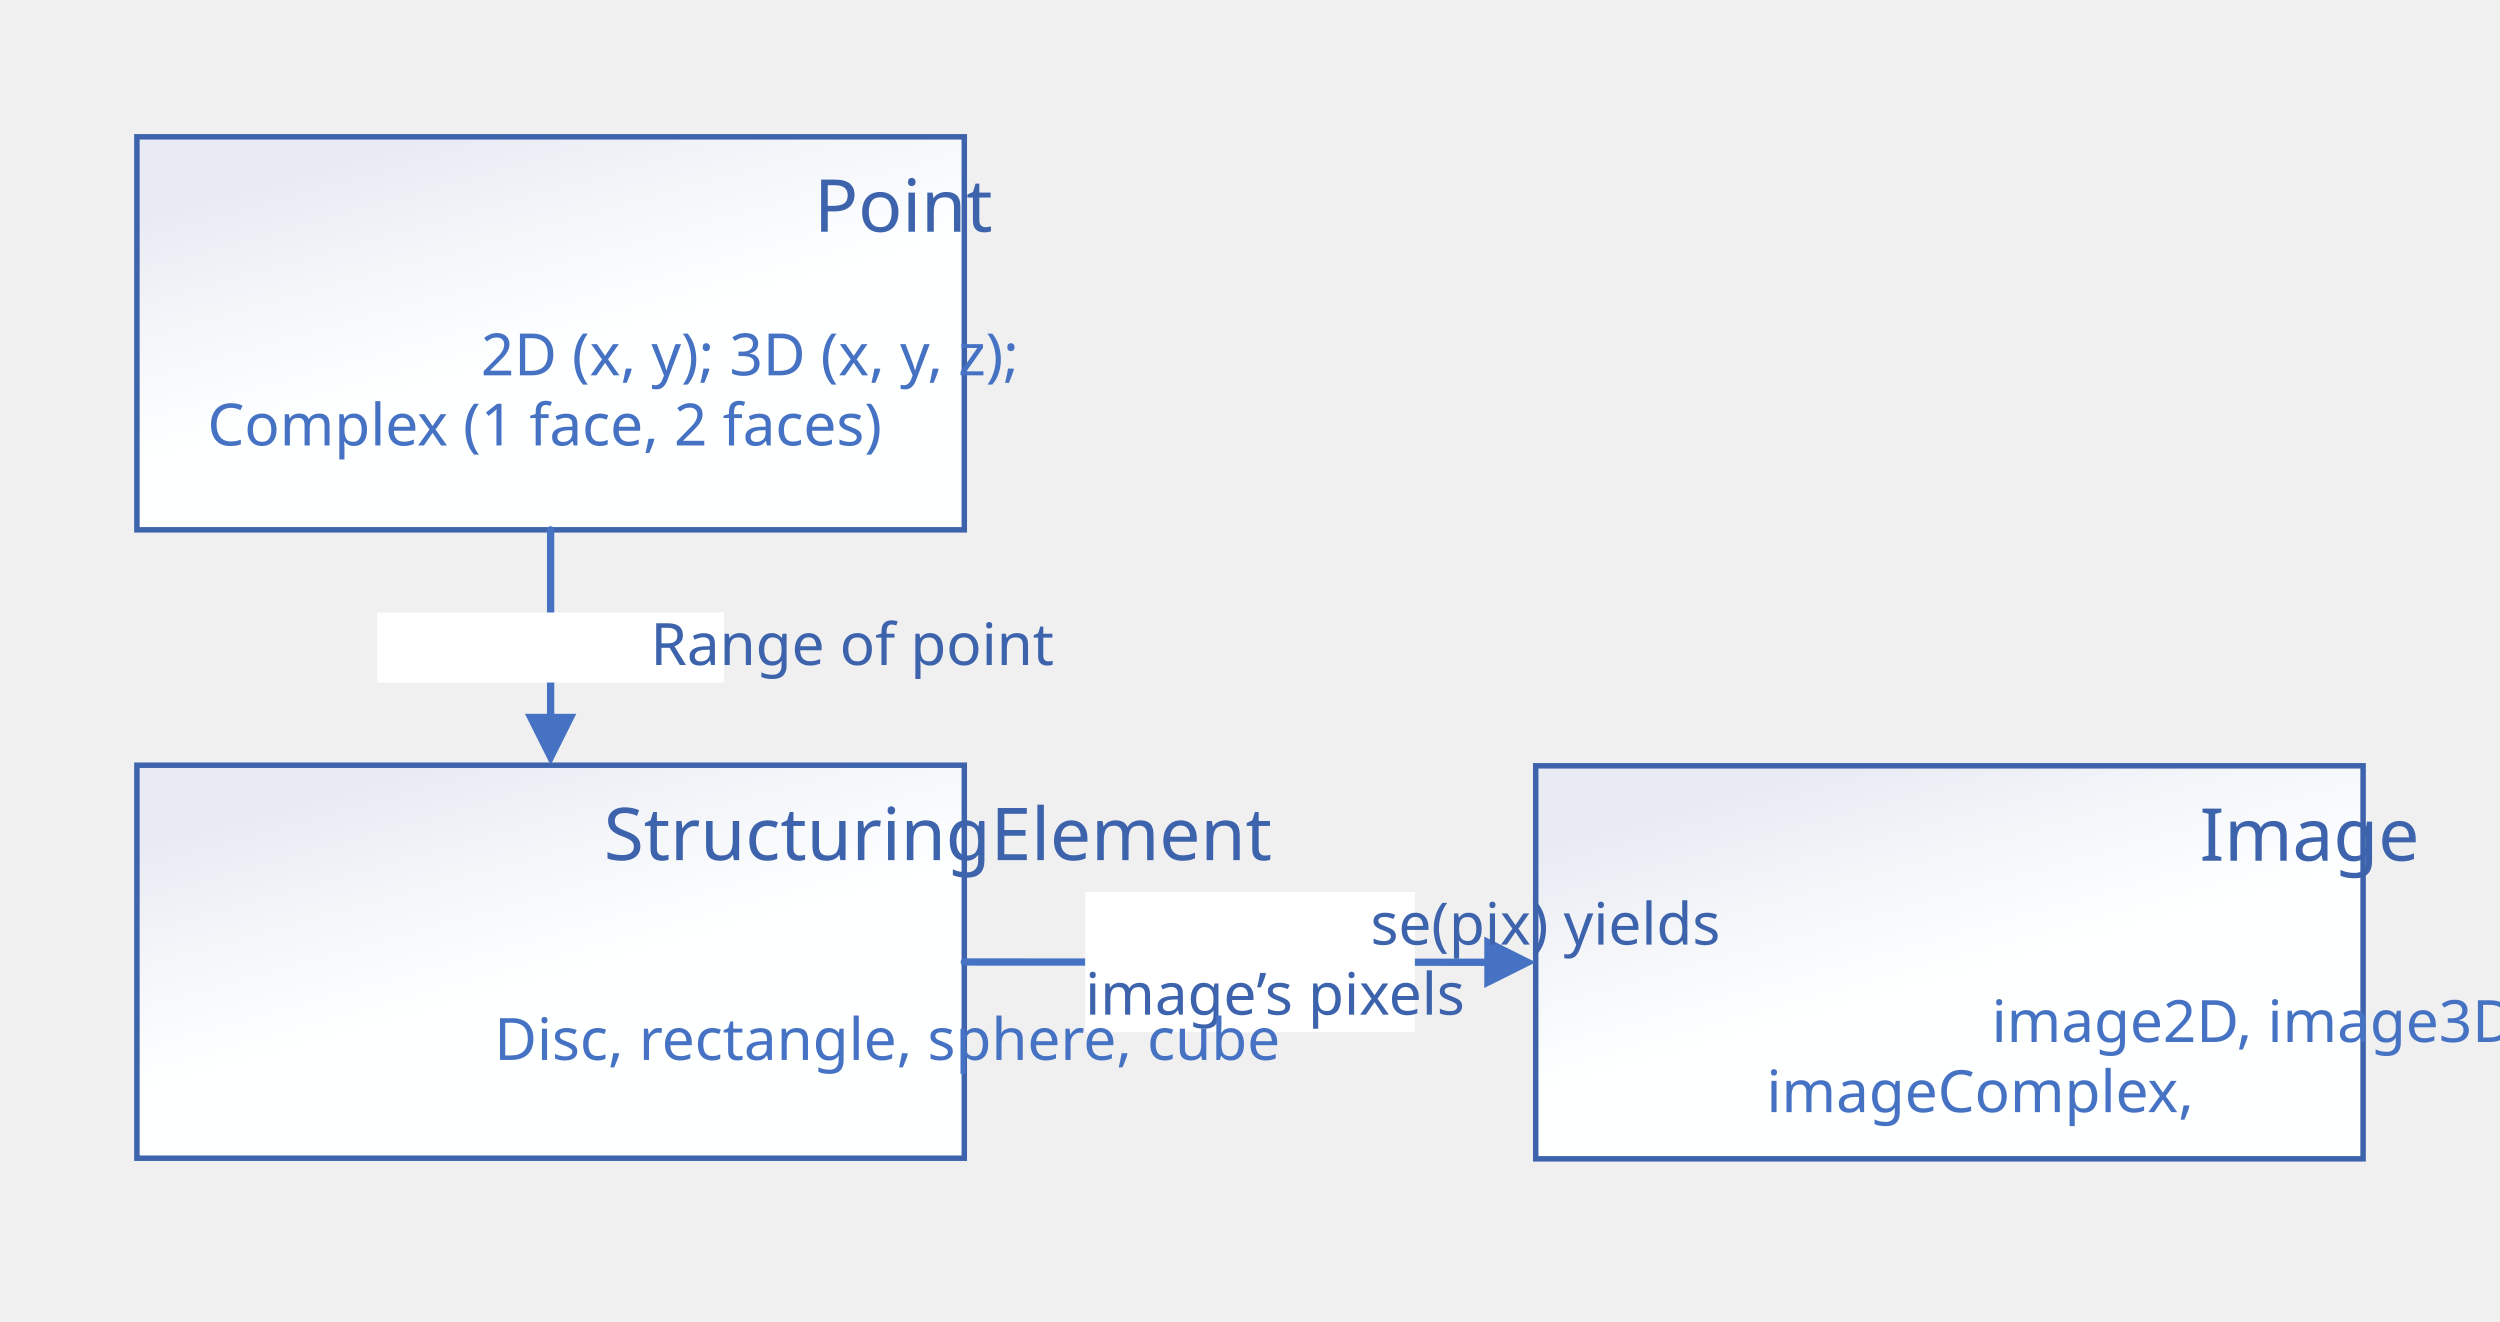
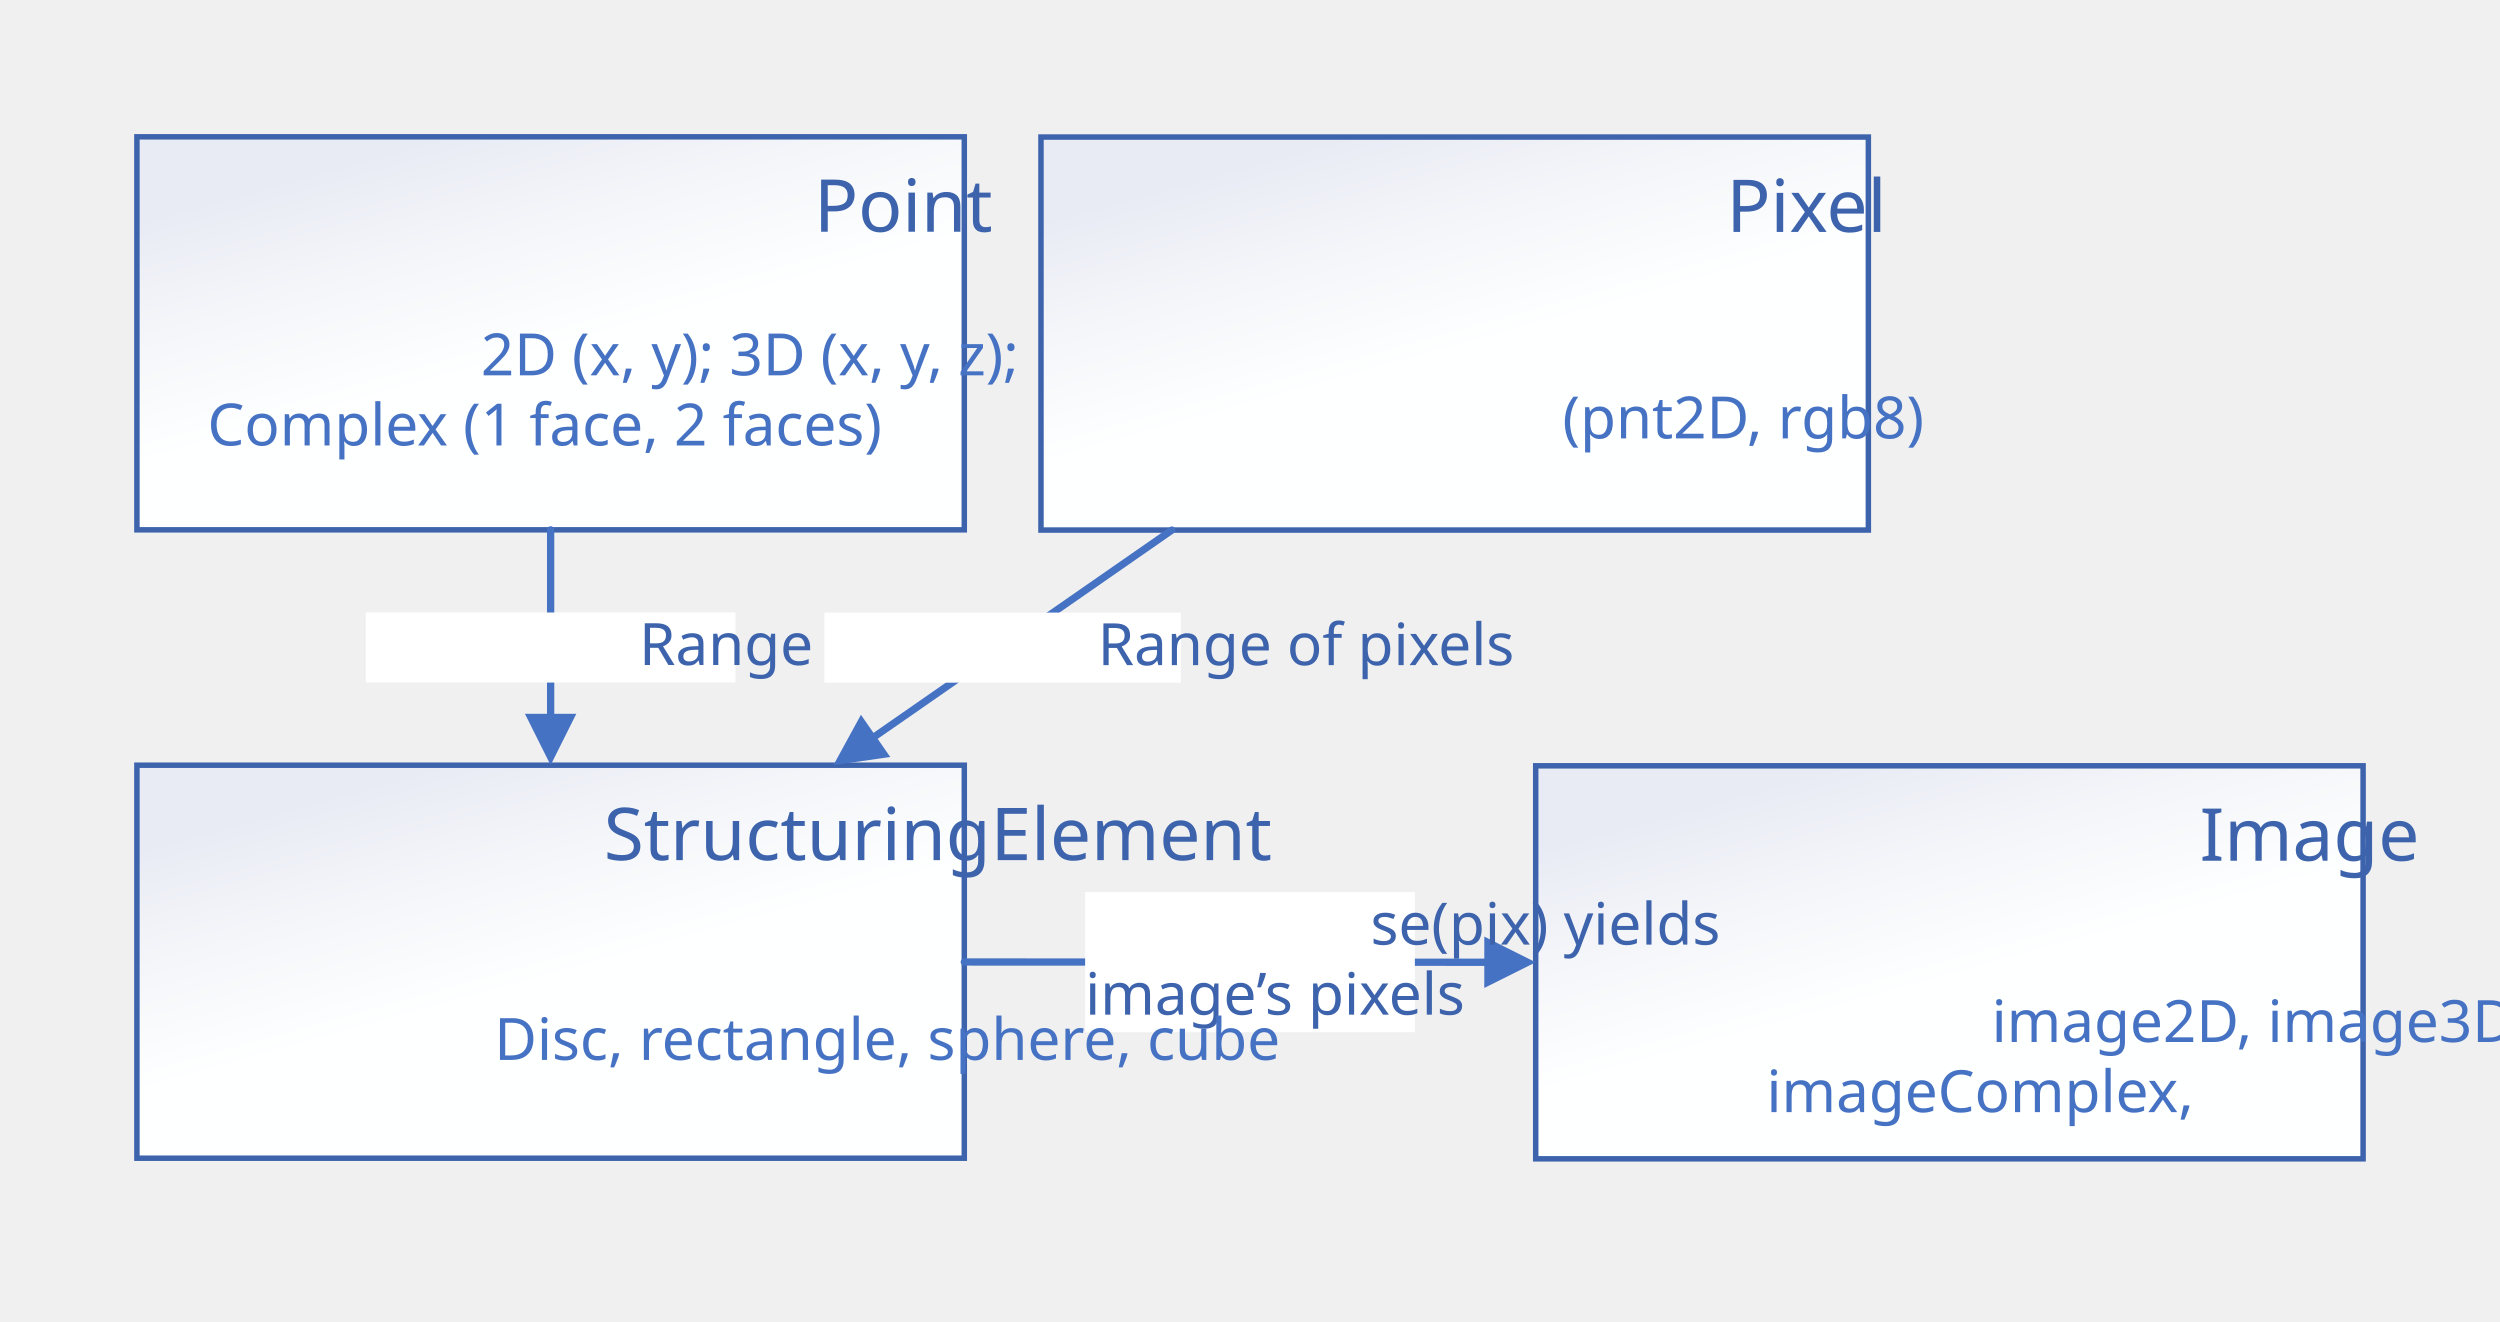
<svg xmlns="http://www.w3.org/2000/svg" xmlns:ns1="http://schemas.microsoft.com/visio/2003/SVGExtensions/" xmlns:xlink="http://www.w3.org/1999/xlink" width="4.758in" height="2.516in" viewBox="0 0 342.577 181.165" xml:space="preserve" color-interpolation-filters="sRGB" class="st10">
  <ns1:documentProperties ns1:langID="1036" ns1:metric="true" ns1:viewMarkup="false">
    <ns1:userDefs>
      <ns1:ud ns1:nameU="msvSubprocessMaster" ns1:prompt="" ns1:val="VT4(Rectangle)" />
      <ns1:ud ns1:nameU="msvNoAutoConnect" ns1:val="VT0(1):26" />
    </ns1:userDefs>
  </ns1:documentProperties>
  <style type="text/css">
	
		.st1 {fill:url(#grad0-4);stroke:#3c63ac;stroke-width:0.75}
		.st2 {fill:#3c63ac;font-family:Calibri;font-size:0.833em}
		.st3 {fill:none;stroke:none;stroke-width:0.25}
		.st4 {fill:#4672c4;font-family:Calibri;font-size:0.667em}
		.st5 {font-size:1em}
		.st6 {marker-end:url(#mrkr4-27);stroke:#4672c4;stroke-linecap:round;stroke-linejoin:round;stroke-width:1}
		.st7 {fill:#4672c4;fill-opacity:1;stroke:#4672c4;stroke-opacity:1;stroke-width:0.284}
		.st8 {fill:#ffffff;stroke:none;stroke-linecap:butt;stroke-width:7.2}
		.st9 {fill:#3c63ac;font-family:Calibri;font-size:0.667em}
		.st10 {fill:none;fill-rule:evenodd;font-size:12px;overflow:visible;stroke-linecap:square;stroke-miterlimit:3}
	
	</style>
  <defs id="Patterns_And_Gradients">
    <linearGradient id="grad0-4" x1="0" y1="0" x2="1" y2="0" gradientTransform="rotate(60 0.5 0.5)">
      <stop offset="0" stop-color="#e8ebf4" stop-opacity="1" />
      <stop offset="0.24" stop-color="#f4f5f9" stop-opacity="1" />
      <stop offset="0.54" stop-color="#feffff" stop-opacity="1" />
    </linearGradient>
  </defs>
  <defs id="Markers">
    <g id="lend4">
      <path d="M 2 1 L 0 0 L 2 -1 L 2 1 " style="stroke:none" />
    </g>
    <marker id="mrkr4-27" class="st7" ns1:arrowType="4" ns1:arrowSize="2" ns1:setback="7.04" refX="-7.04" orient="auto" markerUnits="strokeWidth" overflow="visible">
      <use xlink:href="#lend4" transform="scale(-3.52,-3.52) " />
    </marker>
  </defs>
  <g ns1:mID="0" ns1:index="1" ns1:groupContext="foregroundPage">
    <ns1:userDefs>
      <ns1:ud ns1:nameU="msvThemeOrder" ns1:val="VT0(0):26" />
    </ns1:userDefs>
    <ns1:pageProperties ns1:drawingScale="0.0393701" ns1:pageScale="0.0393701" ns1:drawingUnits="24" ns1:shadowOffsetX="8.50394" ns1:shadowOffsetY="-8.50394" />
    <ns1:layer ns1:name="Lien" ns1:index="0" />
    <g id="shape3-1" ns1:mID="3" ns1:groupContext="shape" transform="translate(210.441,-22.3602)">
      <ns1:userDefs>
        <ns1:ud ns1:nameU="visVersion" ns1:val="VT0(15):26" />
        <ns1:ud ns1:nameU="visMasterStencil" ns1:prompt="" ns1:val="VT4(Basic_M.vssx)" />
      </ns1:userDefs>
      <ns1:textBlock ns1:margins="rect(4,4,4,4)" ns1:tabSpace="42.5197" ns1:verticalAlign="0" />
      <ns1:textRect cx="56.693" cy="154.236" width="113.39" height="53.858" />
      <rect x="0" y="127.307" width="113.386" height="53.858" class="st1" />
      <text x="44.2" y="140.31" class="st2" ns1:langID="1036">
        <ns1:paragraph ns1:horizAlign="1" />
        <ns1:tabList />Image</text>
    </g>
    <g id="shape8-6" ns1:mID="8" ns1:groupContext="shape" transform="translate(18.75,-22.4429)">
      <ns1:userDefs>
        <ns1:ud ns1:nameU="visVersion" ns1:val="VT0(15):26" />
        <ns1:ud ns1:nameU="visMasterStencil" ns1:prompt="" ns1:val="VT4(Basic_M.vssx)" />
      </ns1:userDefs>
      <ns1:textBlock ns1:margins="rect(4,4,4,4)" ns1:tabSpace="42.5197" ns1:verticalAlign="0" />
      <ns1:textRect cx="56.693" cy="154.236" width="113.39" height="53.858" />
      <rect x="0" y="127.307" width="113.386" height="53.858" class="st1" />
      <text x="17.2" y="140.31" class="st2" ns1:langID="1036">
        <ns1:paragraph ns1:horizAlign="1" />
        <ns1:tabList />StructuringElement</text>
    </g>
    <g id="shape9-10" ns1:mID="9" ns1:groupContext="shape" transform="translate(217.527,-18.25)">
      <ns1:textBlock ns1:margins="rect(4,4,4,4)" ns1:tabSpace="42.5197" />
      <ns1:textRect cx="49.606" cy="163.449" width="99.22" height="35.433" />
      <rect x="0" y="145.732" width="99.213" height="35.433" class="st3" />
      <text x="17.93" y="161.05" class="st4" ns1:langID="1036">
        <ns1:paragraph ns1:horizAlign="1" />
        <ns1:tabList />image2D, image3D, <tspan x="24.53" dy="1.2em" class="st5">imageComplex, </tspan>
      </text>
    </g>
    <g id="shape26-14" ns1:mID="26" ns1:groupContext="shape" transform="translate(18.75,-108.557)">
      <ns1:userDefs>
        <ns1:ud ns1:nameU="visVersion" ns1:val="VT0(15):26" />
        <ns1:ud ns1:nameU="visMasterStencil" ns1:prompt="" ns1:val="VT4(Basic_M.vssx)" />
      </ns1:userDefs>
      <ns1:textBlock ns1:margins="rect(4,4,4,4)" ns1:tabSpace="42.5197" ns1:verticalAlign="0" />
      <ns1:textRect cx="56.693" cy="154.236" width="113.39" height="53.858" />
      <rect x="0" y="127.307" width="113.386" height="53.858" class="st1" />
      <text x="46.02" y="140.31" class="st2" ns1:langID="1036">
        <ns1:paragraph ns1:horizAlign="1" />
        <ns1:tabList />Point</text>
    </g>
    <g id="shape27-18" ns1:mID="27" ns1:groupContext="shape" transform="translate(24.4193,-118.821)">
      <ns1:textBlock ns1:margins="rect(4,4,4,4)" ns1:tabSpace="42.5197" />
      <ns1:textRect cx="51.024" cy="172.661" width="102.05" height="17.008" />
      <rect x="0" y="164.158" width="102.047" height="17.008" class="st3" />
      <text x="4" y="170.26" class="st4" ns1:langID="1036">
        <ns1:paragraph />
        <ns1:tabList />2D (x, y); 3D (x, y, z); <tspan x="4" dy="1.2em" class="st5">Complex (1 face, 2 faces)</tspan>
      </text>
    </g>
    <g id="shape32-22" ns1:mID="32" ns1:groupContext="shape" ns1:layerMember="0" transform="translate(132.136,-56.4)">
      <ns1:textBlock ns1:margins="rect(4,4,4,4)" ns1:tabSpace="42.5197" />
      <ns1:textRect cx="39.153" cy="188.252" width="55" height="27.203" />
      <path d="M0 188.23 L71.26 188.27" class="st6" />
      <rect ns1:rectContext="textBkgnd" x="16.559" y="178.652" width="45.187" height="19.2" class="st8" />
      <text x="18.21" y="185.85" class="st9" ns1:langID="1036">
        <ns1:paragraph ns1:horizAlign="1" />
        <ns1:tabList />se(pix) yields<ns1:newlineChar />
        <tspan x="16.56" dy="1.2em" class="st5">image</tspan>’s pixels</text>
    </g>
    <g id="shape34-31" ns1:mID="34" ns1:groupContext="shape" transform="translate(26.2618,-29.813)">
      <ns1:textBlock ns1:margins="rect(4,4,4,4)" ns1:tabSpace="42.5197" />
      <ns1:textRect cx="51.024" cy="172.661" width="102.05" height="17.008" />
      <rect x="0" y="164.158" width="102.047" height="17.008" class="st3" />
      <text x="4" y="175.06" class="st4" ns1:langID="1036">
        <ns1:paragraph />
        <ns1:tabList />Disc, rectangle, sphere, cube</text>
    </g>
    <g id="shape39-34" ns1:mID="39" ns1:groupContext="shape" ns1:layerMember="0" transform="translate(68.3563,-108.557)">
      <ns1:textBlock ns1:margins="rect(4,4,4,4)" ns1:tabSpace="42.5197" />
-       <ns1:textRect cx="7.087" cy="197.293" width="57.36" height="17.604" />
+       <ns1:textRect cx="7.087" cy="197.293" width="60.49" height="17.604" />
      <path d="M7.09 181.17 L7.09 206.38" class="st6" />
-       <rect ns1:rectContext="textBkgnd" x="-16.684" y="192.494" width="47.542" height="9.6" class="st8" />
-       <text x="-16.68" y="199.69" class="st9" ns1:langID="1036">
+       <rect ns1:rectContext="textBkgnd" x="-18.249" y="192.494" width="50.671" height="9.6" class="st8" />
+       <text x="-18.25" y="199.69" class="st9" ns1:langID="1036">
        <ns1:paragraph ns1:horizAlign="1" />
-         <ns1:tabList />Range of point</text>
+         <ns1:tabList />Range of points</text>
+     </g>
+     <g id="shape40-41" ns1:mID="40" ns1:groupContext="shape" transform="translate(142.643,-108.526)">
+       <ns1:userDefs>
+         <ns1:ud ns1:nameU="visVersion" ns1:val="VT0(15):26" />
+         <ns1:ud ns1:nameU="visMasterStencil" ns1:prompt="" ns1:val="VT4(Basic_M.vssx)" />
+       </ns1:userDefs>
+       <ns1:textBlock ns1:margins="rect(4,4,4,4)" ns1:tabSpace="42.5197" ns1:verticalAlign="0" />
+       <ns1:textRect cx="56.693" cy="154.236" width="113.39" height="53.858" />
+       <rect x="0" y="127.307" width="113.386" height="53.858" class="st1" />
+       <text x="47.16" y="140.31" class="st2" ns1:langID="1036">
+         <ns1:paragraph ns1:horizAlign="1" />
+         <ns1:tabList />Pixel</text>
+     </g>
+     <g id="shape41-45" ns1:mID="41" ns1:groupContext="shape" transform="translate(148.819,-113.559)">
+       <ns1:textBlock ns1:margins="rect(4,4,4,4)" ns1:tabSpace="42.5197" />
+       <ns1:textRect cx="49.606" cy="171.244" width="99.22" height="19.843" />
+       <rect x="0" y="161.323" width="99.213" height="19.843" class="st3" />
+       <text x="27.84" y="173.64" class="st4" ns1:langID="1036">
+         <ns1:paragraph ns1:horizAlign="1" />
+         <ns1:tabList />(pnt2D, rgb8)</text>
+     </g>
+     <g id="shape42-48" ns1:mID="42" ns1:groupContext="shape" ns1:layerMember="0" transform="translate(160.579,-108.526)">
+       <ns1:textBlock ns1:margins="rect(4,4,4,4)" ns1:tabSpace="42.5197" />
+       <ns1:textRect cx="-23.19" cy="197.278" width="58.67" height="17.604" />
+       <path d="M0 181.17 L-40.6 209.37" class="st6" />
+       <rect ns1:rectContext="textBkgnd" x="-47.615" y="192.478" width="48.851" height="9.6" class="st8" />
+       <text x="-47.62" y="199.68" class="st9" ns1:langID="1036">
+         <ns1:paragraph ns1:horizAlign="1" />
+         <ns1:tabList />Range of pixels</text>
    </g>
  </g>
</svg>
